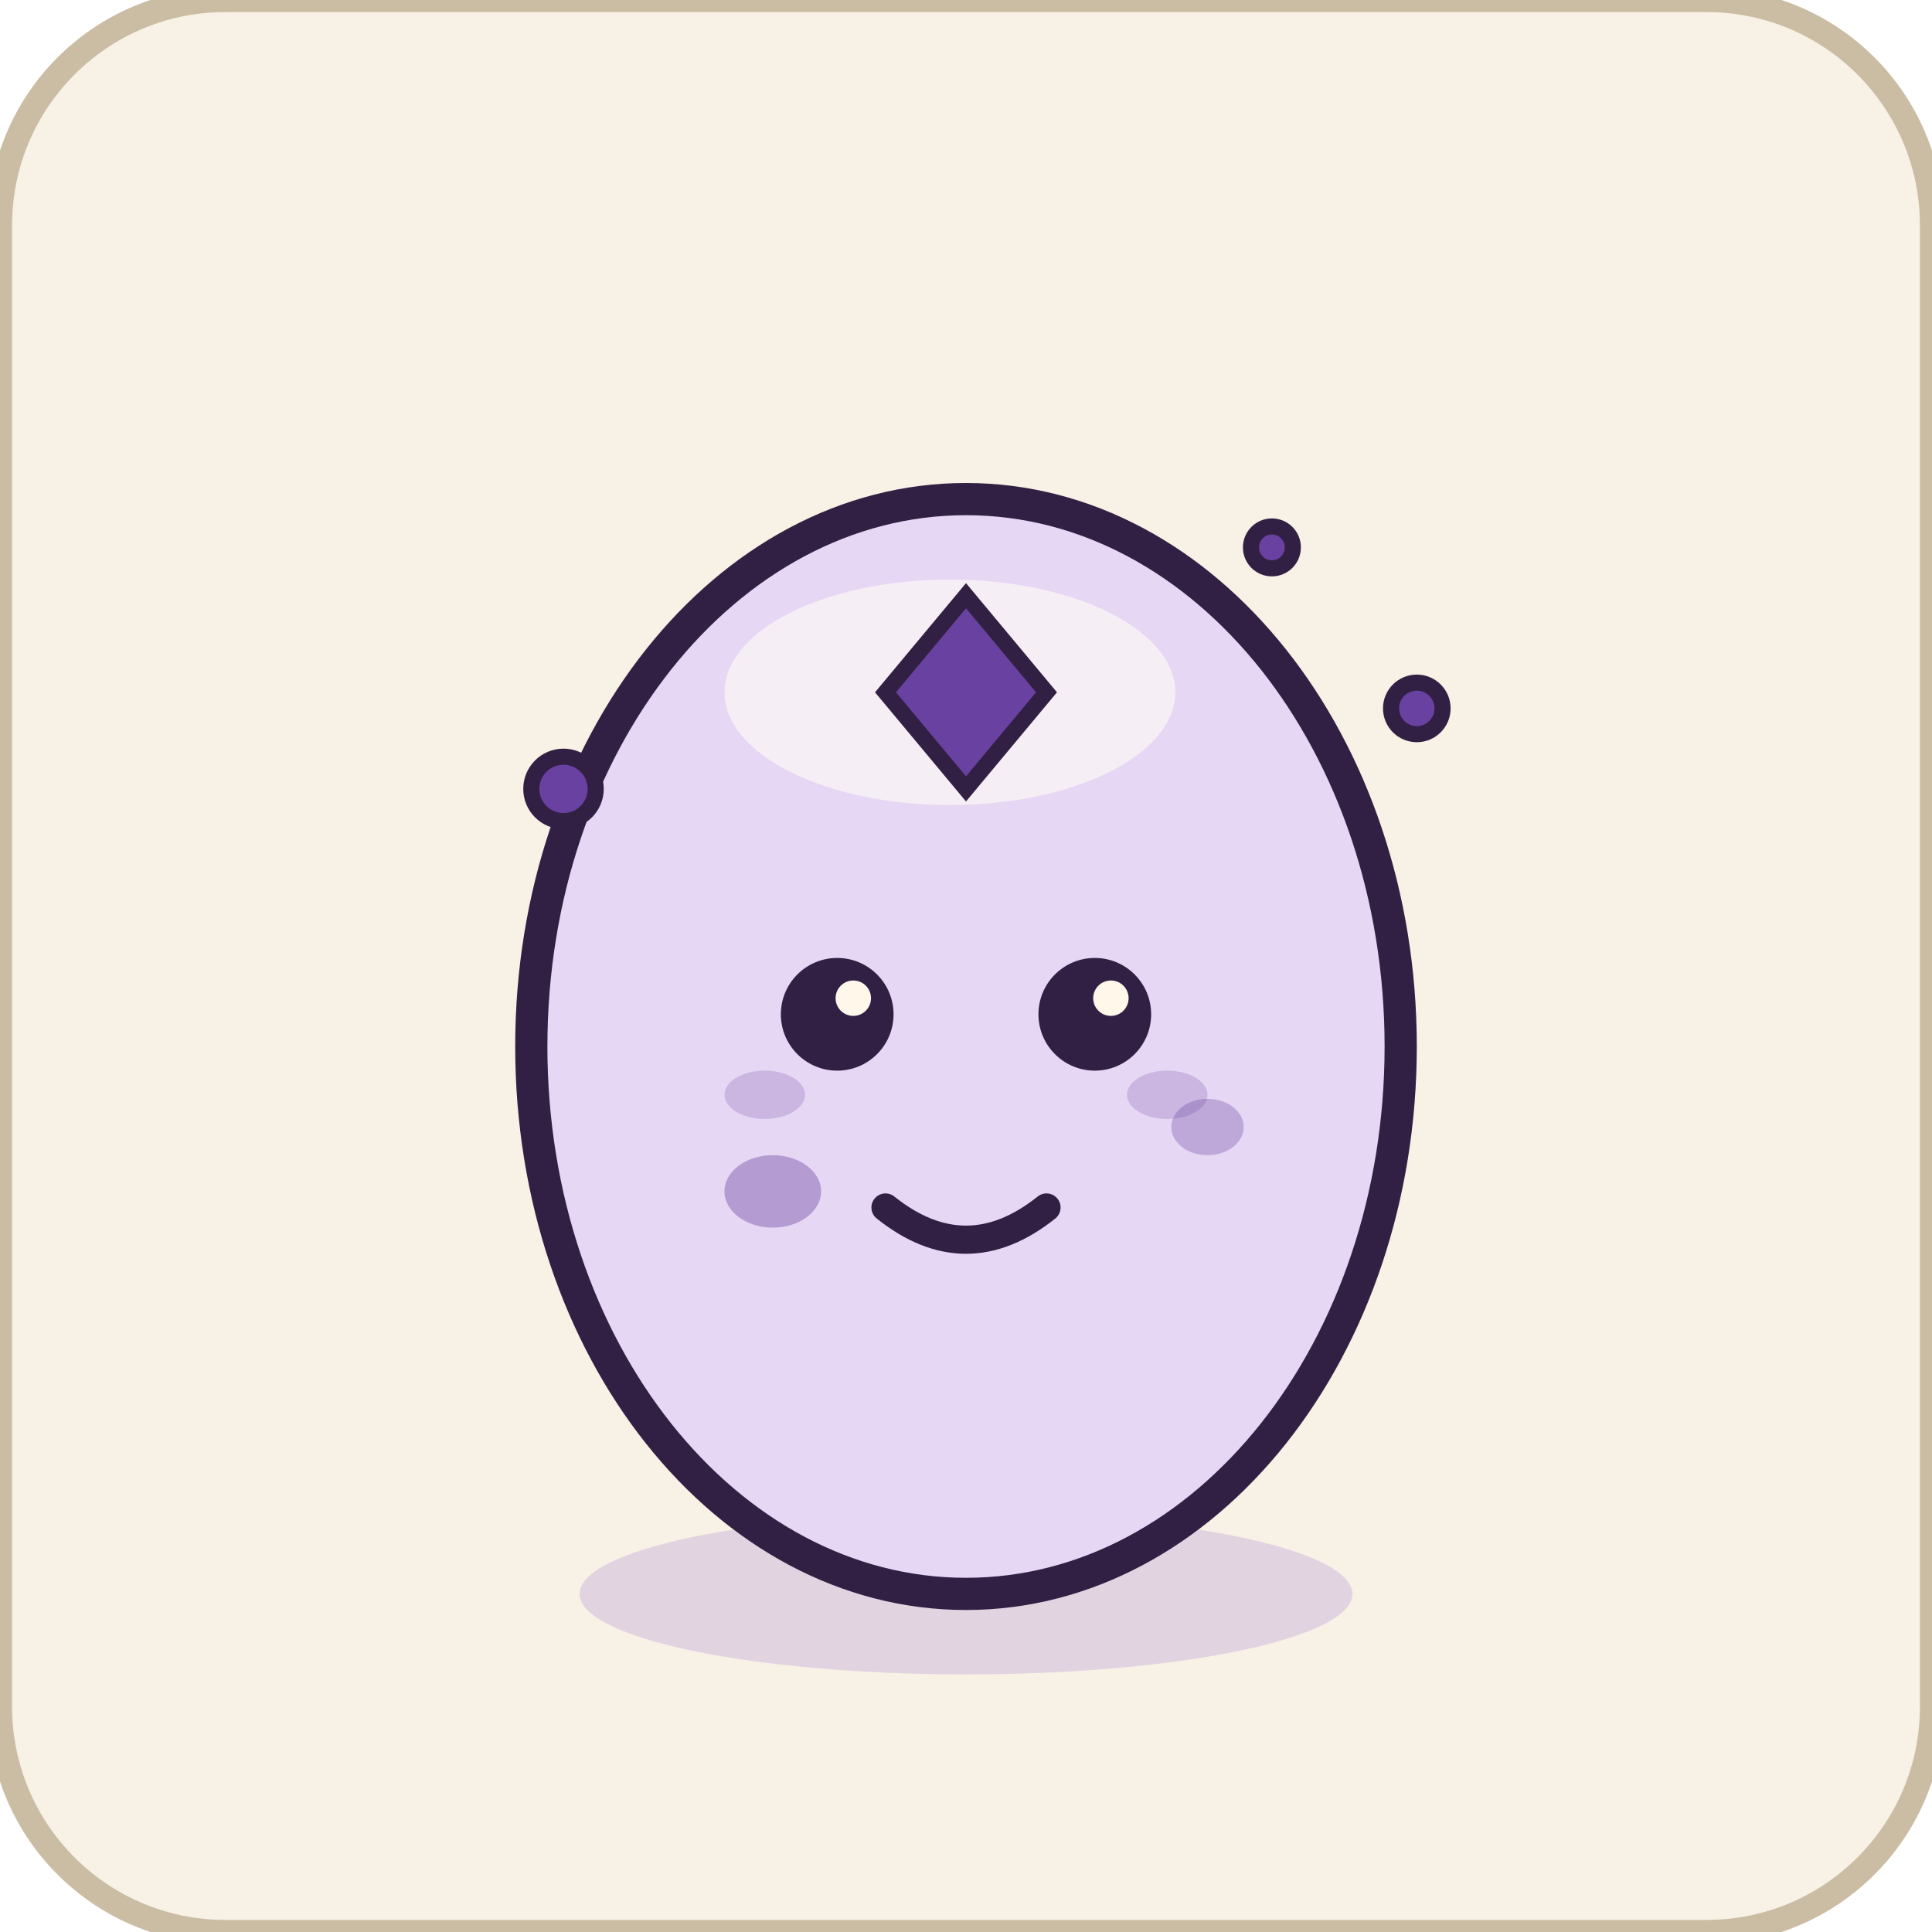
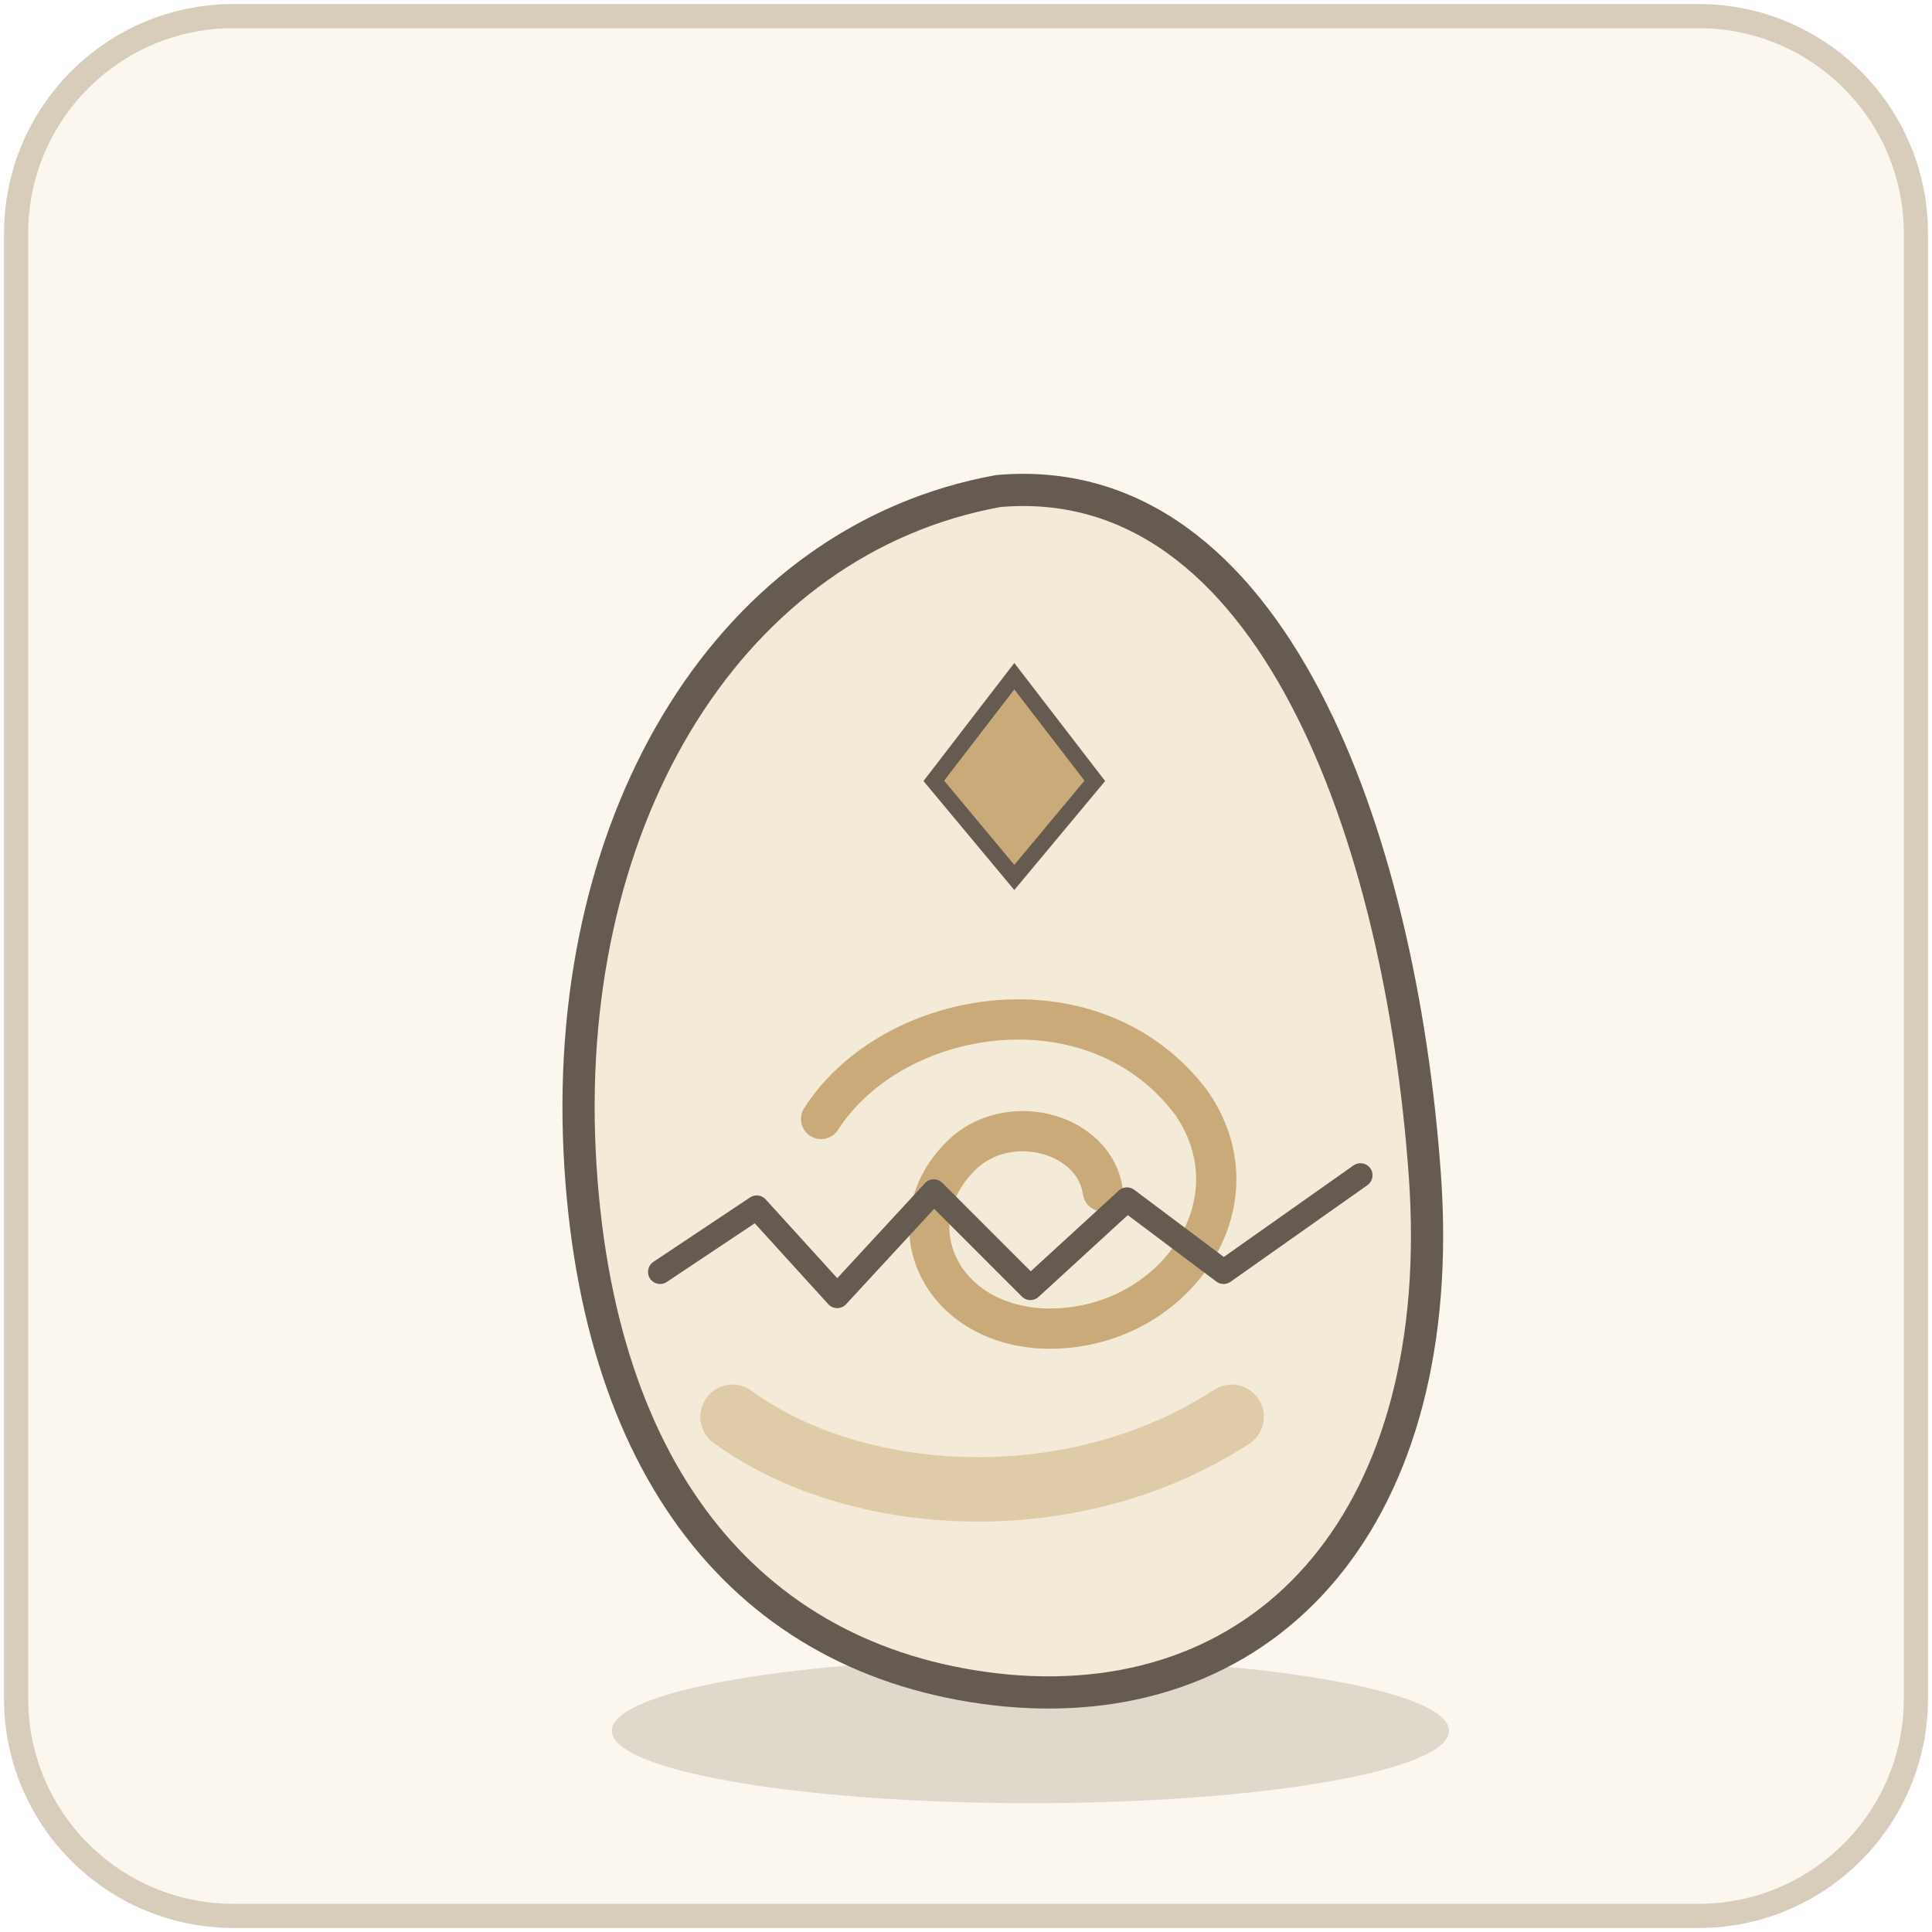
- <svg xmlns="http://www.w3.org/2000/svg" viewBox="0 0 240 240" width="240" height="240" role="img" data-gitty-class="psy" data-gitty-stage="egg" data-gitty-behavior="idle" data-gitty-face="neutral">
-   <style> .gitty-idle { animation: gitty-bob 2.6s ease-in-out infinite; } .gitty-playing { animation: gitty-play 0.7s ease-in-out infinite; } .gitty-eating { animation: gitty-nibble 0.55s ease-in-out infinite; } .gitty-resting { animation: gitty-bob 4s ease-in-out infinite; } .gitty-sleepy { animation: gitty-bob 3.4s ease-in-out infinite; } .gitty-sleeping, .gitty-hibernating { animation: gitty-breathe 4.8s ease-in-out infinite; } .gitty-playing .gitty-tail { animation: gitty-wag 0.8s ease-in-out infinite; } .gitty-idle .gitty-ear, .gitty-playing .gitty-ear { animation: gitty-ear 2.8s ease-in-out infinite; } .gitty-bubble { animation: gitty-rise 3s ease-in-out infinite; } .gitty-flame { animation: gitty-flicker 0.9s ease-in-out infinite; } .gitty-spark { animation: gitty-flicker 1.2s ease-in-out infinite; } .gitty-psy { animation: gitty-float 2.8s ease-in-out infinite; } .gitty-zzz { animation: gitty-fade 2.2s ease-in-out infinite; } .gitty-orbit { animation: gitty-spin 6s linear infinite; } .gitty-shadow-idle { animation: gitty-shadow-bob 2.6s ease-in-out infinite; } .gitty-shadow-playing { animation: gitty-shadow-play 0.7s ease-in-out infinite; } .gitty-shadow-eating { animation: gitty-shadow-nibble 0.55s ease-in-out infinite; } .gitty-shadow-resting { animation: gitty-shadow-bob 4s ease-in-out infinite; } .gitty-shadow-sleepy { animation: gitty-shadow-bob 3.4s ease-in-out infinite; } .gitty-shadow-sleeping, .gitty-shadow-hibernating { animation: gitty-shadow-breathe 4.8s ease-in-out infinite; } @keyframes gitty-bob { 0%, 100% { transform: translateY(0); } 50% { transform: translateY(-4px); } } @keyframes gitty-play { 0%, 100% { transform: translateY(0) rotate(0deg); } 30% { transform: translateY(-6px) rotate(-5deg); } 70% { transform: translateY(-2px) rotate(5deg); } } @keyframes gitty-nibble { 0%, 100% { transform: translateY(0); } 50% { transform: translateY(2px); } } @keyframes gitty-breathe { 0%, 100% { transform: scale(1); } 50% { transform: scale(1.018); } } @keyframes gitty-wag { 0%, 100% { transform: rotate(0deg); } 50% { transform: rotate(16deg); } } @keyframes gitty-ear { 0%, 78%, 100% { transform: rotate(0deg); } 88% { transform: rotate(-9deg); } } @keyframes gitty-rise { 0%, 100% { opacity: 0.35; transform: translateY(0); } 50% { opacity: 0.9; transform: translateY(-8px); } } @keyframes gitty-flicker { 0%, 100% { opacity: 0.65; } 50% { opacity: 1; } } @keyframes gitty-float { 0%, 100% { transform: translateY(0); } 50% { transform: translateY(-6px); } } @keyframes gitty-fade { 0%, 100% { opacity: 0.25; } 50% { opacity: 0.8; } } @keyframes gitty-spin { to { transform: rotate(360deg); } } @keyframes gitty-shadow-bob { 0%, 100% { transform: scale(1); } 50% { transform: scale(0.72); } } @keyframes gitty-shadow-play { 0%, 100% { transform: scale(1); } 30% { transform: scale(0.58); } 70% { transform: scale(0.82); } } @keyframes gitty-shadow-nibble { 0%, 100% { transform: scale(1); } 50% { transform: scale(1.12); } } @keyframes gitty-shadow-breathe { 0%, 100% { transform: scale(1); } 50% { transform: scale(1.05); } } @media (max-width: 96px) { .gitty-detail { display: none; } } @media (prefers-reduced-motion: reduce) { .gitty-idle, .gitty-playing, .gitty-eating, .gitty-resting, .gitty-sleepy, .gitty-sleeping, .gitty-hibernating, .gitty-bubble, .gitty-flame, .gitty-spark, .gitty-psy, .gitty-zzz, .gitty-orbit, .gitty-playing .gitty-tail, .gitty-idle .gitty-ear, .gitty-playing .gitty-ear, .gitty-shadow-idle, .gitty-shadow-playing, .gitty-shadow-eating, .gitty-shadow-resting, .gitty-shadow-sleepy, .gitty-shadow-sleeping, .gitty-shadow-hibernating { animation: none; } } </style>
-   <rect width="240" height="240" rx="28" fill="#f7f1e6" stroke="#cbbda3" stroke-width="3" />
-   <g transform="translate(120 150) scale(1) translate(-120 -150)">
-     <g transform="translate(120 198)">
-       <g class="gitty-shadow gitty-shadow-idle">
-         <ellipse cx="0" cy="0" rx="48" ry="10" fill="#c7b0dc" opacity="0.45" />
-       </g>
-     </g>
-     <g class="gitty-idle">
-       <g data-gitty-body="egg">
-         <ellipse cx="120" cy="130" rx="54" ry="68" fill="#e6d7f4" stroke="#322044" stroke-width="4" />
-         <ellipse cx="118" cy="86" rx="28" ry="14" fill="#fffdf6" opacity="0.62" />
-         <ellipse class="gitty-detail" cx="96" cy="148" rx="6" ry="4.5" fill="#6941a0" opacity="0.4" />
-         <ellipse class="gitty-detail" cx="150" cy="140" rx="4.5" ry="3.5" fill="#6941a0" opacity="0.32" />
-       </g>
-       <g class="gitty-psy" fill="#6941a0" stroke="#322044" stroke-width="2">
-         <path d="M120 74 l10 12 -10 12 -10 -12z" />
-         <circle cx="70" cy="98" r="4" />
-         <circle cx="176" cy="88" r="3.2" />
-         <circle class="gitty-detail" cx="158" cy="68" r="2.6" />
-       </g>
-       <circle cx="104" cy="126" r="7" fill="#322044" />
-       <circle cx="136" cy="126" r="7" fill="#322044" />
-       <circle cx="106" cy="124" r="2.2" fill="#fff7ea" />
-       <circle cx="138" cy="124" r="2.2" fill="#fff7ea" />
-       <ellipse cx="95" cy="136" rx="5" ry="3" fill="#6941a0" opacity="0.22" />
-       <ellipse cx="145" cy="136" rx="5" ry="3" fill="#6941a0" opacity="0.22" />
-       <path d="M110 150 q10 8 20 0" fill="none" stroke="#322044" stroke-width="3.5" stroke-linecap="round" />
-     </g>
+ <svg xmlns="http://www.w3.org/2000/svg" viewBox="0 0 240 240" width="240" height="240" role="img" data-prototype-class="unrevealed" data-prototype-stage="egg" data-gitty-class="psy" data-gitty-stage="egg" data-gitty-body="egg" data-gitty-behavior="idle" data-gitty-face="neutral">
+   <rect x="2" y="2" width="236" height="236" rx="27" fill="#fbf7ee" stroke="#d8cdbb" stroke-width="3" />
+   <ellipse class="gitty-shadow" cx="128" cy="215" rx="52" ry="9" fill="#ad9e88" opacity=".34" />
+   <g class="gitty-character stage-egg">
+     <path d="M124 61 C91 67 70 101 72 143 C74 184 94 207 125 210 C158 213 180 188 177 146 C174 104 158 58 124 61Z" fill="#f3ead7" stroke="#655b50" stroke-width="4" stroke-linejoin="round" />
+     <path d="M91 176 C106 187 133 189 153 176" fill="none" stroke="#dfcba8" stroke-width="8" stroke-linecap="round" />
+     <path d="M126 84 L136 97 L126 109 L116 97Z" fill="#c9aa78" stroke="#655b50" stroke-width="2" />
+     <path d="M102 139 C111 125 136 121 148 137 C157 150 145 166 129 165 C116 164 111 151 120 143 C126 138 136 141 137 148" fill="none" stroke="#c9aa78" stroke-width="5" stroke-linecap="round" />
+     <path d="M82 158 L94 150 L104 161 L116 148 L128 160 L140 149 L152 158 L169 146" fill="none" stroke="#655b50" stroke-width="3" stroke-linecap="round" stroke-linejoin="round" />
  </g>
</svg>
